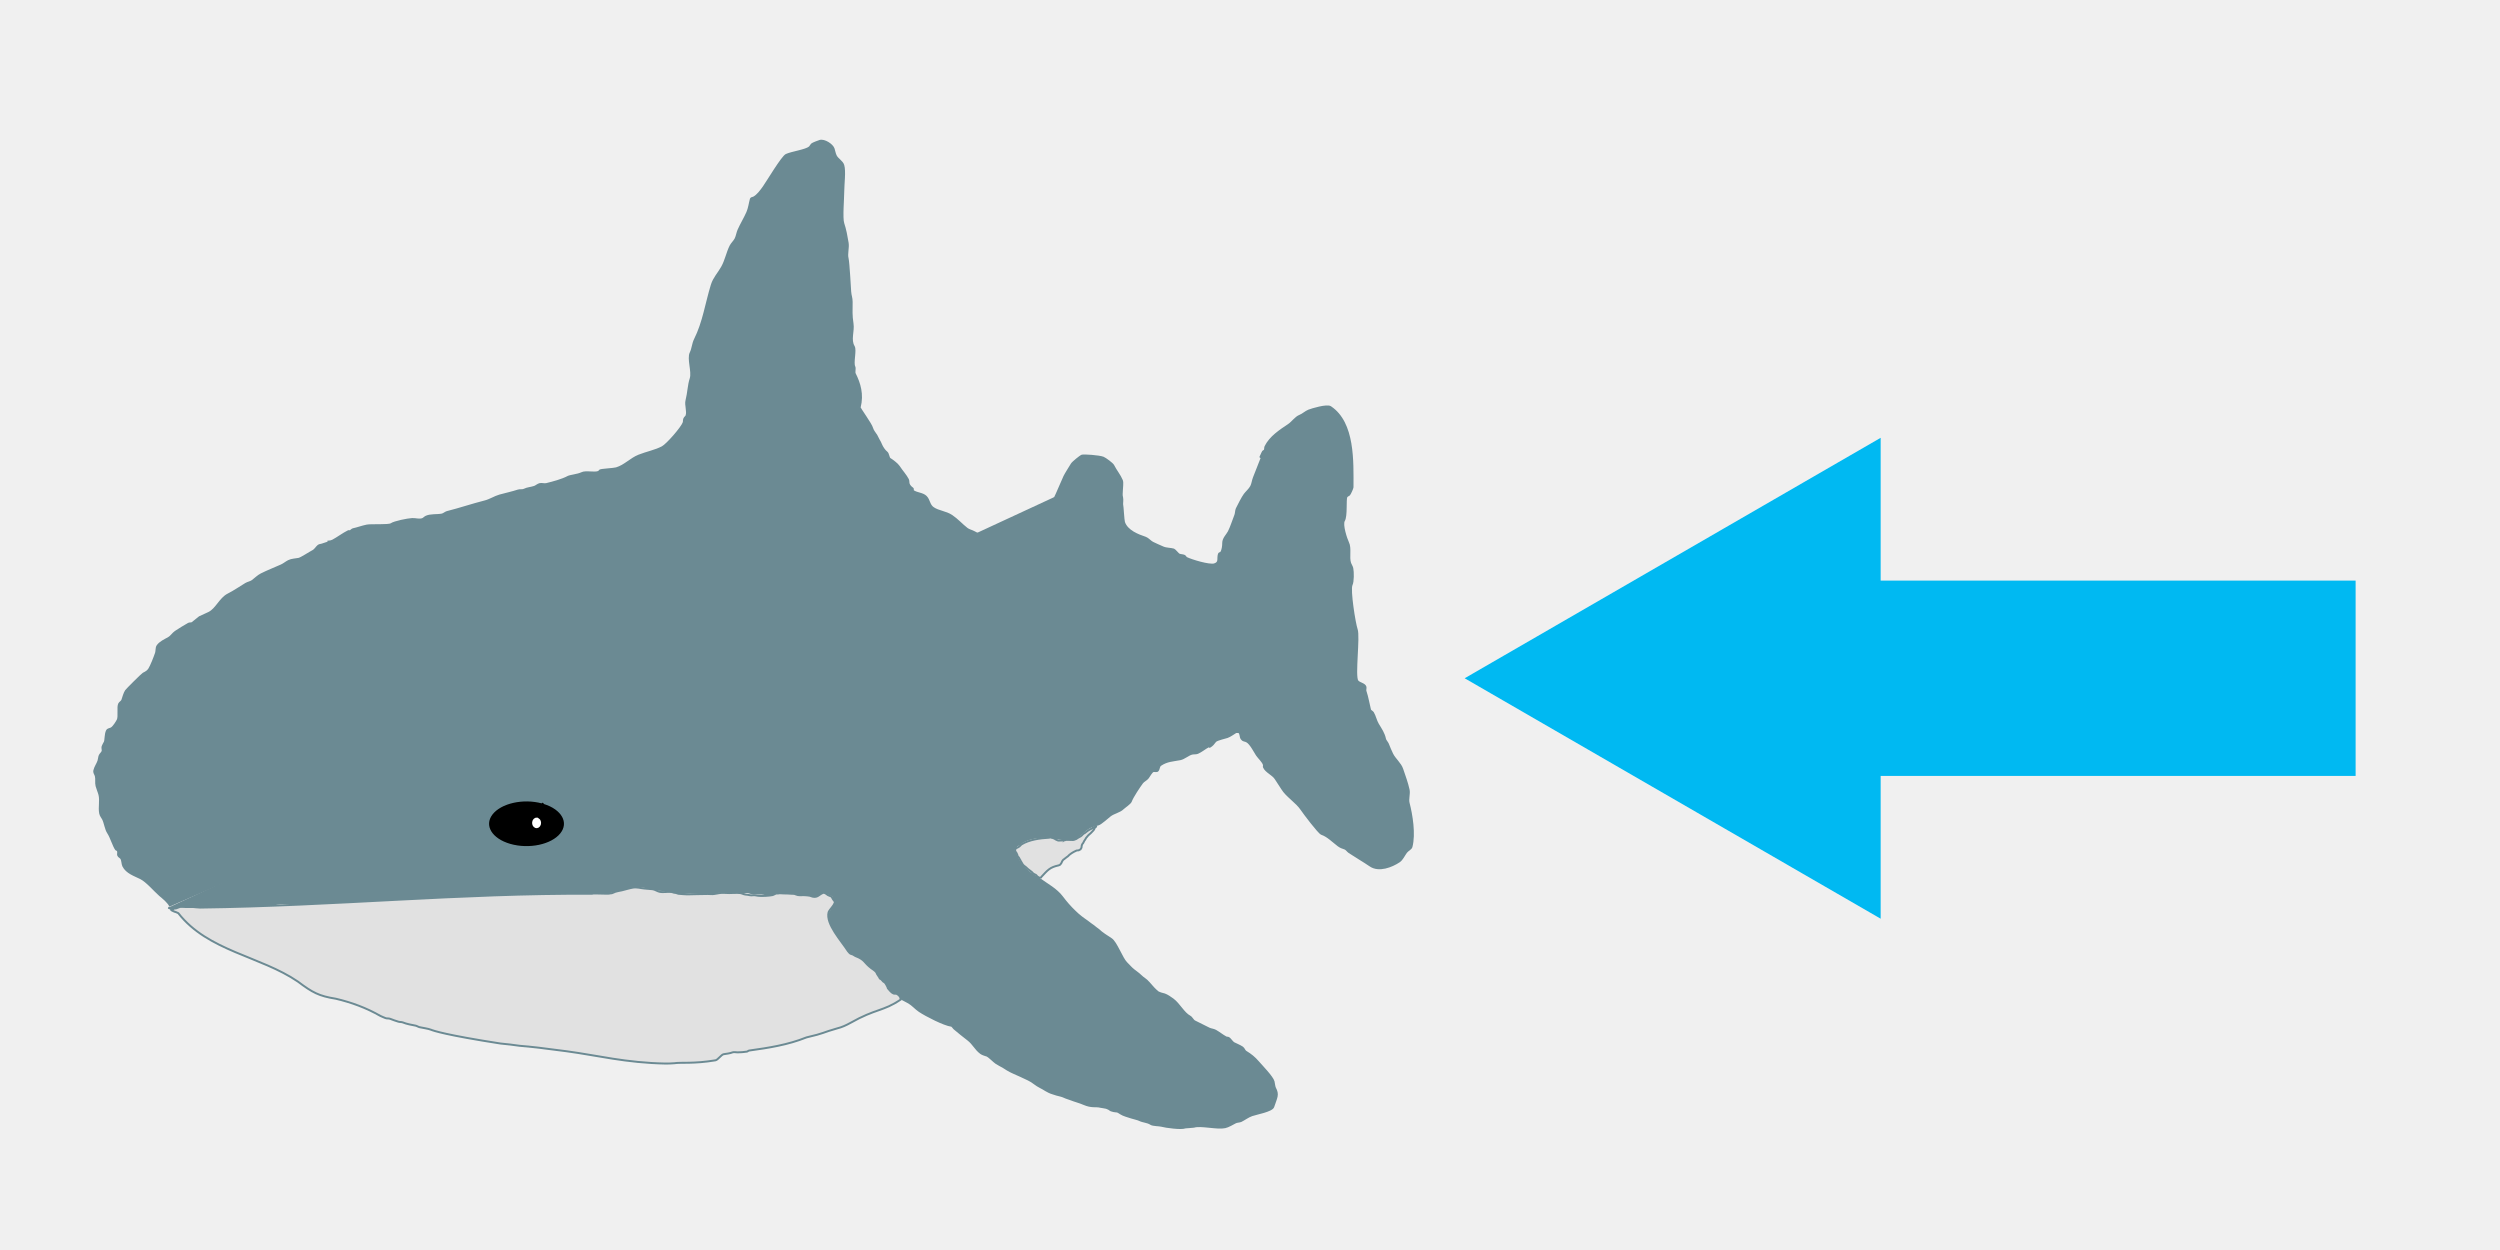
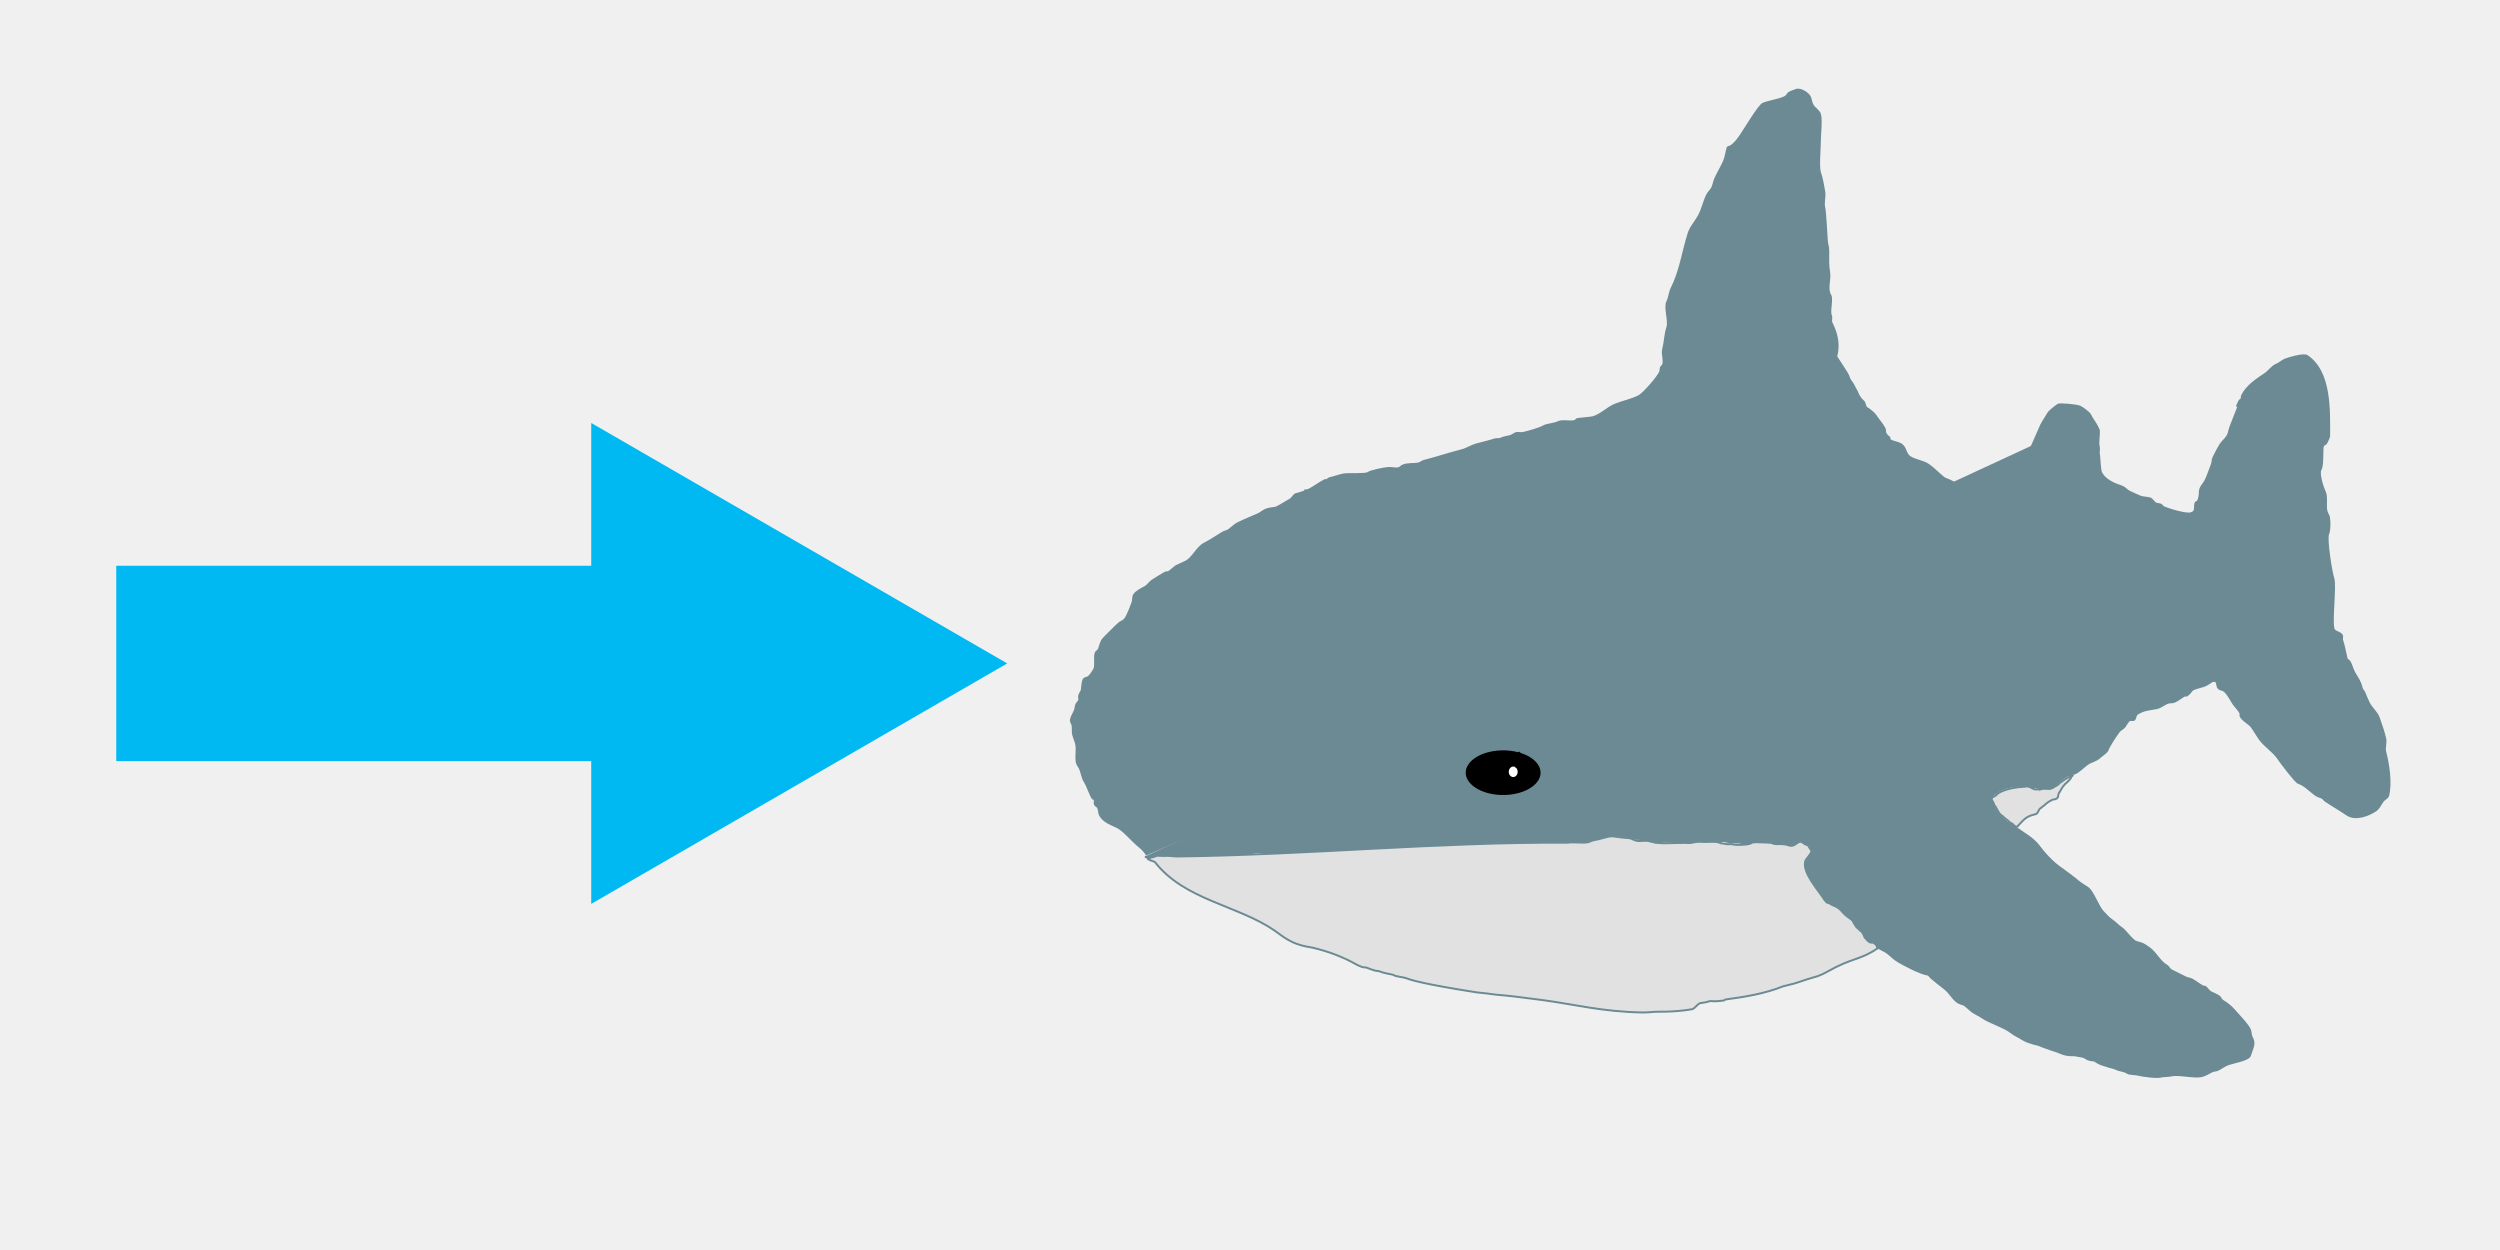
<svg xmlns="http://www.w3.org/2000/svg" width="128" height="64" viewBox="0 0 33.867 16.933" version="1.1" id="svg1" xml:space="preserve">
  <defs id="defs1">
    <linearGradient id="swatch18">
      <stop style="stop-color:#ffeb00;stop-opacity:0.878;" offset="0" id="stop18" />
    </linearGradient>
    <linearGradient id="swatch1">
      <stop style="stop-color:#ffea00;stop-opacity:1;" offset="0" id="stop1" />
    </linearGradient>
    <marker style="overflow:visible" id="Triangle" refX="0" refY="0" orient="auto-start-reverse" markerWidth="0.4" markerHeight="0.4" viewBox="0 0 1 1" preserveAspectRatio="xMidYMid">
      <path transform="scale(0.5)" style="fill:context-stroke;fill-rule:evenodd;stroke:context-stroke;stroke-width:1pt" d="M 5.77,0 -2.88,5 V -5 Z" id="path135" />
    </marker>
  </defs>
  <g id="layer1" style="display:inline">
-     <g id="g53" transform="matrix(0.05062869,0,0,0.05062869,22.76318,21.11941)">
+     <g id="g53" transform="matrix(0.05062869,0,0,0.05062869,35.99333,20.42739)">
      <g id="g49">
        <g id="g50" />
        <g id="g51" />
        <g id="g52">
          <path style="display:inline;fill:#6b8a93;fill-opacity:1;stroke:#6b8a93;stroke-width:0.529;stroke-dasharray:none;stroke-opacity:1" d="m -404.025,-174.661 c -0.703,-1.306 -1.758,-2.061 -2.822,-2.983 -1.33,-1.152 -3.439,-3.683 -5.138,-4.532 -1.605,-0.803 -3.732,-1.461 -4.63,-3.261 -0.284,-0.57 -0.199,-1.502 -0.563,-2.045 -0.204,-0.304 -0.632,-0.44 -0.776,-0.776 -0.215,-0.499 0.179,-0.778 -0.195,-1.401 -0.075,-0.125 -0.302,-0.08 -0.39,-0.195 -0.665,-0.869 -1.355,-3.286 -2.131,-4.445 -0.68,-1.015 -0.831,-2.638 -1.366,-3.708 -0.273,-0.545 -0.631,-0.843 -0.767,-1.52 -0.322,-1.598 0.204,-3.403 -0.193,-4.98 -0.196,-0.778 -0.564,-1.539 -0.775,-2.347 -0.218,-0.834 0.013,-1.825 -0.193,-2.652 -0.144,-0.576 -0.561,-0.841 -0.388,-1.529 0.25,-0.994 0.771,-1.587 1.093,-2.525 0.14,-0.407 0.164,-1.098 0.349,-1.466 0.177,-0.351 0.634,-0.735 0.749,-1.088 0.125,-0.383 -0.133,-0.899 0,-1.279 0.143,-0.406 0.355,-0.73 0.585,-1.167 0.258,-0.491 0.137,-2.121 0.583,-3.03 0.264,-0.539 0.812,-0.421 1.228,-0.701 0.63,-0.424 1.382,-1.653 1.669,-2.223 0.442,-0.879 -0.067,-3.453 0.374,-4.304 0.216,-0.416 0.701,-0.553 0.864,-1.043 0.236,-0.712 0.542,-1.83 0.953,-2.453 0.229,-0.347 4.387,-4.468 4.636,-4.584 0.546,-0.256 1.173,-0.602 1.546,-1.161 0.56,-0.839 1.508,-3.292 1.864,-4.355 0.19,-0.566 0.057,-1.404 0.388,-1.903 0.635,-0.96 2.029,-1.599 2.942,-2.096 0.702,-0.382 1.212,-1.244 1.886,-1.695 0.636,-0.425 2.832,-1.808 3.494,-2.139 0.296,-0.148 0.687,-0.031 0.975,-0.195 0.156,-0.089 1.882,-1.526 1.954,-1.566 0.246,-0.137 1.994,-0.897 2.541,-1.17 1.988,-0.994 2.997,-3.836 5.094,-4.893 1.623,-0.818 3.2,-1.917 4.776,-2.867 0.535,-0.322 1.255,-0.41 1.748,-0.78 0.738,-0.554 1.514,-1.34 2.336,-1.751 1.778,-0.889 3.529,-1.568 5.382,-2.391 0.713,-0.317 1.282,-0.836 1.945,-1.168 0.847,-0.424 1.823,-0.405 2.718,-0.585 0.654,-0.132 3.045,-1.717 3.872,-2.136 0.479,-0.242 0.949,-1.031 1.358,-1.358 0.353,-0.283 0.684,-0.199 1.033,-0.345 0.48,-0.202 2.835,-0.78 1.439,-0.78 h 0.337 c 0.341,0 0.777,-0.116 1.09,-0.283 1.417,-0.758 2.676,-1.756 4.169,-2.503 0.129,-0.065 0.374,0.073 0.499,0 0.278,-0.162 0.464,-0.46 0.772,-0.524 1.25,-0.263 2.311,-0.7 3.65,-0.973 1.143,-0.233 5.831,0.084 6.521,-0.39 0.855,-0.588 4.435,-1.304 5.619,-1.36 0.929,-0.044 1.925,0.343 2.789,0 0.335,-0.133 0.58,-0.46 0.909,-0.614 1.24,-0.584 2.946,-0.319 4.27,-0.585 0.446,-0.09 0.971,-0.571 1.382,-0.673 3.242,-0.803 6.651,-1.973 10.129,-2.852 1.353,-0.342 2.612,-1.192 3.9,-1.56 1.629,-0.466 3.31,-0.794 4.976,-1.349 0.436,-0.145 1.167,0.003 1.56,-0.195 0.947,-0.473 1.787,-0.444 2.788,-0.78 0.464,-0.156 0.944,-0.643 1.47,-0.748 0.557,-0.111 1.2,0.138 1.75,0 1.847,-0.462 4.139,-1.049 5.807,-1.936 0.541,-0.288 2.651,-0.492 3.611,-0.975 1.127,-0.567 3.384,0.114 4.523,-0.341 0.171,-0.068 0.238,-0.286 0.39,-0.39 0.329,-0.225 3.598,-0.354 4.375,-0.58 2.204,-0.642 3.871,-2.535 6.008,-3.39 2.092,-0.837 4.397,-1.25 6.315,-2.268 1.263,-0.67 5.182,-5.16 5.681,-6.53 0.142,-0.39 0.006,-0.638 0.193,-1.1 0.119,-0.295 0.483,-0.503 0.576,-0.762 0.437,-1.224 -0.33,-2.863 0,-4.126 0.519,-1.988 0.523,-4.001 1.122,-5.839 0.595,-1.825 -0.793,-5.323 0.003,-6.903 0.542,-1.075 0.56,-2.402 1.135,-3.544 2.318,-4.605 2.995,-9.673 4.512,-14.586 0.575,-1.865 1.787,-3.06 2.733,-4.743 1.042,-1.853 1.376,-3.887 2.266,-5.666 0.341,-0.683 1.024,-1.267 1.365,-1.95 0.341,-0.682 0.464,-1.629 0.78,-2.34 0.715,-1.608 1.639,-3.1 2.345,-4.689 0.517,-1.164 0.648,-2.497 0.981,-3.667 0.056,-0.197 0.571,-0.263 0.711,-0.333 1.068,-0.534 2.045,-1.916 2.704,-2.838 0.945,-1.323 4.971,-8.105 6.038,-8.586 1.533,-0.691 5.194,-1.164 6.233,-2.023 0.253,-0.209 0.36,-0.554 0.59,-0.787 0.253,-0.256 1.831,-0.828 2.153,-0.926 1.197,-0.363 3.326,1.024 3.681,2.094 0.201,0.608 0.273,1.227 0.567,1.858 0.454,0.972 1.698,1.502 2.024,2.556 0.48,1.55 0,5.112 0,6.968 0,1.861 -0.472,7.209 0,8.595 0.55,1.616 0.882,3.494 1.168,5.206 0.225,1.347 -0.347,2.914 0,4.229 0.239,0.905 0.641,8.189 0.685,8.815 0.081,1.145 0.389,1.614 0.389,2.747 0,2.375 -0.124,3.525 0.237,5.822 0.318,2.025 -0.773,4.303 0.317,6.115 0.595,0.989 -0.389,4.322 0.162,5.418 0.225,0.447 -0.101,1.43 0.116,1.864 1.305,2.609 2.197,5.481 1.317,8.994 -0.074,0.294 3.051,4.467 3.336,5.606 0.168,0.674 0.799,1.354 1.148,1.938 0.199,0.333 0.394,0.843 0.608,1.183 0.278,0.441 0.468,0.845 0.626,1.234 0.287,0.707 0.906,1.653 1.49,2.088 0.457,0.34 0.48,1.512 0.856,1.739 0.653,0.394 1.987,1.391 2.402,2.038 0.759,1.183 1.849,2.343 2.447,3.509 0.161,0.315 0.087,0.822 0.195,1.147 0.177,0.53 0.687,1.015 1.069,1.241 0.114,0.068 -0.071,0.538 0.18,0.705 1.013,0.674 2.5,0.613 3.361,1.474 0.952,0.952 0.771,2.254 1.98,3.06 1.463,0.976 3.332,1.017 4.915,2.072 1.476,0.984 2.673,2.361 4.067,3.442 0.557,0.432 1.298,0.559 1.853,0.868 2.554,1.424 4.762,1.813 7.779,1.198 0.748,-0.152 1.945,-0.018 2.578,-0.372 1.03,-0.575 2.208,0.947 3.171,0.533 0.965,-0.415 3.463,-1.106 4.007,-1.843 0.211,-0.286 -1.471,-2.87 -1.555,-4.006 -0.011,-0.155 0.521,-0.376 0.566,-0.419 0.45,-0.431 0.658,-1.555 1.447,-1.854 0.124,-0.047 -0.169,0.296 0,1.649 0.445,3.551 -0.079,1.26 -1.226,3.539 -0.154,0.305 -0.115,0.653 -0.374,0.911" id="path44" />
          <path style="display:inline;fill:#6b8a93;fill-opacity:1;stroke:#6b8a93;stroke-width:0.529;stroke-dasharray:none;stroke-opacity:1" d="m -167.428,-284.185 c 0.778,1.021 -0.289,0.905 0.101,0.214 0.379,-0.671 2.08,-4.792 2.53,-5.71 0.361,-0.736 1.403,-2.347 1.956,-3.277 0.313,-0.527 2.331,-2.094 2.66,-2.25 0.432,-0.204 4.735,0.106 5.771,0.531 0.562,0.231 2.421,1.605 2.653,2.064 0.758,1.497 1.74,2.595 2.328,4.024 0.242,0.588 0,2.06 0,2.682 0,0.849 -0.151,1.094 0.068,1.928 0.121,0.462 -0.036,1.621 0.007,1.779 0.128,0.469 0.305,4.256 0.494,4.806 0.806,2.349 3.738,3.465 5.769,4.142 0.594,0.198 1.289,1.026 1.896,1.329 0.905,0.453 1.927,0.877 2.79,1.26 0.878,0.389 1.994,0.307 2.844,0.568 0.275,0.085 1.144,1.181 1.399,1.314 0.387,0.201 1.048,0.159 1.448,0.359 0.247,0.123 0.338,0.462 0.585,0.585 1.259,0.63 6.148,2.127 7.478,1.696 1.537,-0.498 0.804,-1.586 1.2,-2.773 0.092,-0.274 0.435,-0.181 0.59,-0.413 0.428,-0.642 0.548,-1.773 0.548,-2.546 0,-1.21 1.075,-2.14 1.508,-3.006 0.692,-1.384 1.171,-3.016 1.741,-4.431 0.201,-0.499 0.154,-1.261 0.39,-1.734 0.493,-0.987 1.498,-2.993 2.098,-3.798 0.451,-0.605 1.349,-1.381 1.739,-2.132 0.378,-0.726 0.432,-1.588 0.737,-2.347 0.717,-1.784 1.424,-3.649 2.136,-5.429 1.001,-2.502 -1.423,1.871 0.195,-1.365 0.052,-0.298 0.462,-0.338 0.585,-0.585 0.148,-0.295 0.047,-0.675 0.195,-0.97 1.288,-2.566 3.876,-4.247 6.151,-5.764 1.13,-0.754 1.824,-1.989 3.06,-2.484 0.821,-0.328 1.521,-1.037 2.335,-1.362 0.781,-0.312 4.883,-1.565 5.812,-0.947 6.364,4.232 5.914,14.658 5.914,21.477 0,0.212 -0.68,1.748 -0.891,1.967 -0.129,0.134 -0.61,0.287 -0.751,0.569 -0.364,0.73 0.084,5.143 -0.658,6.358 -0.667,1.092 0.662,5.022 1.088,5.871 0.776,1.548 0.021,3.921 0.576,5.549 0.124,0.365 0.492,0.914 0.576,1.331 0.211,1.056 0.227,3.602 -0.195,4.44 -0.649,1.289 0.848,10.511 1.357,11.894 0.721,1.963 -0.716,12.452 0.195,13.819 0.454,0.681 1.905,0.77 2.159,1.583 0.106,0.34 -0.113,0.787 0,1.125 0.563,1.69 0.797,3.328 1.229,5.016 0.076,0.299 0.608,0.498 0.772,0.772 0.58,0.971 0.758,2.126 1.352,3.117 0.779,1.298 1.587,2.43 1.887,3.928 0.09,0.449 0.587,0.894 0.763,1.335 0.359,0.898 0.734,1.842 1.168,2.71 0.701,1.403 2.168,2.507 2.675,4.022 0.589,1.758 1.313,3.688 1.705,5.511 0.24,1.118 -0.284,2.445 0,3.553 0.828,3.235 1.657,8.274 0.763,11.715 -0.14,0.538 -1.028,0.916 -1.42,1.439 -0.613,0.819 -1.049,1.928 -1.884,2.485 -1.969,1.313 -5.392,2.676 -7.686,1.119 -1.966,-1.335 -3.803,-2.374 -5.689,-3.63 -0.387,-0.258 -0.702,-0.809 -1.156,-0.961 -0.623,-0.208 -1.137,-0.367 -1.749,-0.83 -1.365,-1.033 -2.832,-2.547 -4.451,-3.086 -0.73,-0.243 -4.785,-5.642 -5.351,-6.5 -1.332,-2.018 -4.021,-3.606 -5.207,-5.584 -0.55,-0.917 -1.164,-1.725 -1.717,-2.642 -0.722,-1.197 -2.649,-1.891 -3.155,-3.155 -0.072,-0.181 0.047,-0.396 0,-0.585 -0.213,-0.85 -1.388,-1.887 -1.894,-2.646 -0.524,-0.787 -1.614,-2.971 -2.603,-3.572 -0.746,-0.453 -0.902,-0.058 -1.483,-0.791 -0.358,-0.452 -0.155,-1.401 -0.712,-1.736 -0.061,-0.037 -0.773,-0.056 -0.866,0 -0.682,0.409 -1.494,1.032 -2.261,1.298 -0.602,0.209 -2.689,0.656 -3.132,1.077 -0.438,0.416 -0.555,0.808 -1.123,1.235 -1.162,0.873 0.364,-0.377 -0.773,0.191 -0.938,0.469 -1.935,1.343 -2.911,1.747 -0.427,0.176 -1.035,0.089 -1.49,0.193 -0.956,0.218 -2.129,1.291 -3.161,1.488 -1.993,0.381 -3.526,0.383 -5.235,1.523 -0.547,0.365 -0.385,0.979 -0.78,1.517 -0.224,0.305 -0.989,0.017 -1.266,0.169 -0.484,0.265 -1.012,1.29 -1.349,1.739 -0.43,0.573 -1.119,0.779 -1.56,1.365 -0.734,0.976 -2.65,3.847 -3.016,4.945 -0.184,0.552 -1.741,1.564 -2.088,1.91 -0.922,0.919 -2.504,1.145 -3.508,1.948 -0.514,0.411 -2.514,2.186 -3.085,2.328 -0.751,0.187 -1.572,0.4 -2.328,0.778 -1.438,0.719 -3.428,3.056 -4.731,3.318 -0.691,0.139 -4.785,-0.406 -5.469,-0.684 -0.344,-0.14 -1.043,-0.079 -1.414,-0.079 -2.128,0 -4.121,0.196 -6.159,1.215 -0.322,0.161 -0.629,0.421 -0.89,0.67 -0.597,0.569 -0.436,-0.203 -1.463,1.291 -0.619,0.901 -0.245,0.189 0.006,0.788 1.265,3.015 2.053,3.987 4.031,5.628 0.564,0.468 2.358,1.46 2.755,1.753 1.923,1.418 4.385,2.681 5.933,4.746 1.03,1.374 2.167,2.69 3.433,3.894 0.406,0.386 0.58,0.555 0.825,0.769 1.387,1.209 2.035,1.493 3.3,2.503 0.355,0.283 0.954,0.631 1.329,0.996 0.484,0.4 0.679,0.469 0.813,0.599 0.952,0.929 2.386,1.814 3.435,2.493 1.344,0.87 2.856,5.175 4.054,6.369 0.99,0.986 1.181,1.297 1.979,1.945 0.51,0.414 1.286,0.933 1.776,1.423 0.891,0.891 1.456,0.997 2.293,1.99 0.674,0.799 1.604,1.87 2.433,2.509 0.115,0.089 0.316,0.126 0.446,0.191 0.362,0.183 0.892,0.257 1.302,0.394 0.671,0.224 1.658,0.893 2.237,1.328 1.728,1.299 2.827,3.68 4.543,4.599 0.511,0.274 0.773,1.039 1.293,1.293 1.188,0.58 2.58,1.302 3.855,1.922 0.511,0.249 1.185,0.262 1.75,0.585 0.936,0.535 1.776,1.225 2.73,1.755 0.234,0.13 0.553,0.053 0.78,0.195 0.412,0.257 0.887,1.113 1.365,1.365 0.701,0.369 1.512,0.65 2.262,1.15 0.452,0.301 0.501,0.876 0.957,1.152 1.287,0.781 2.27,1.563 3.309,2.775 0.839,0.979 3.79,3.996 4.094,5.204 0.094,0.373 0.188,1.377 0.367,1.709 0.987,1.832 0.383,2.48 -0.452,5.027 -0.365,1.115 -4.555,1.837 -5.718,2.253 -1.04,0.372 -1.941,1.074 -2.882,1.545 -0.409,0.205 -1.062,0.154 -1.511,0.381 -0.845,0.428 -1.842,1.076 -2.801,1.288 -2.07,0.457 -6.546,-0.724 -8.344,-0.124 -0.174,0.058 -2.139,0.129 -2.31,0.198 -1.047,0.419 -5.18,-0.144 -6.362,-0.463 -0.567,-0.153 -2.297,-0.144 -2.76,-0.453 -0.988,-0.659 -2.094,-0.582 -3.114,-1.094 -0.446,-0.223 -1.659,-0.488 -2.135,-0.647 -1.022,-0.341 -2.139,-0.606 -2.874,-1.096 -1.162,-0.775 -0.863,-0.425 -1.89,-0.632 -1.261,-0.254 -0.735,-0.461 -1.956,-0.869 -0.307,-0.103 -1.243,-0.2 -1.556,-0.278 -1.37,-0.343 -2.28,0.197 -4.55,-0.793 -1.14,-0.497 -2.204,-0.727 -3.349,-1.185 -0.567,-0.227 -1.307,-0.413 -1.825,-0.672 -0.601,-0.3 -1.307,-0.396 -1.998,-0.602 -0.346,-0.103 -0.844,-0.293 -1.19,-0.38 -0.432,-0.109 -1.399,-0.577 -1.712,-0.789 -0.933,-0.63 -2.078,-1.065 -2.995,-1.799 -1.081,-0.866 -2.191,-1.298 -3.728,-2.02 -0.914,-0.429 -2.724,-1.153 -3.589,-1.718 -1.773,-1.16 -1.345,-0.745 -3.053,-1.814 -0.405,-0.253 -1.89,-1.73 -2.329,-1.902 -0.481,-0.189 -1.219,-0.334 -1.714,-0.705 -1.449,-1.087 -1.942,-2.455 -3.403,-3.584 -1.277,-0.988 -2.481,-1.941 -3.727,-3.009 -0.202,-0.173 -0.485,-0.691 -0.724,-0.722 -1.95,-0.247 -6.777,-2.728 -8.561,-3.918 -0.997,-0.665 -1.8,-1.645 -2.845,-2.263 -1.381,-0.817 -4.346,-1.999 -5.287,-3.411 -0.461,-0.692 -0.867,-1.397 -1.336,-2.101 -0.596,-0.896 -1.757,-1.461 -2.248,-2.443 -0.292,-0.584 -0.187,-0.966 -0.758,-1.343 -0.837,-0.552 -1.682,-1.054 -2.327,-1.745 -0.721,-0.772 -3.46,-1.876 -4.491,-2.842 -0.649,-0.609 -3.849,-5.092 -4.018,-5.733 -0.152,-0.577 -0.543,-1.103 -0.661,-1.69 -0.119,-0.595 -0.463,-1.64 -0.195,-2.256 0.663,-1.524 1.819,-2.254 1.194,-4.132 -0.071,-0.214 -0.017,-0.953 -0.288,-1.016 -0.426,-0.1 -1.53,-0.743 -2.007,-0.497 -1.071,0.553 -2.653,1.116 -4.063,0.761 -0.227,-0.057 -0.356,-0.333 -0.583,-0.39 -0.459,-0.115 -1.084,0.154 -1.533,0 -1.306,-0.448 -2.805,-0.401 -4.279,-0.585 -1.853,-0.232 -3.676,0.853 -5.498,0.397 -1.545,-0.387 -2.889,0.086 -4.38,-0.458 -0.849,-0.31 -1.327,0.099 -1.851,0.234 -0.862,0.223 -1.408,0.212 -2.458,-0.027 -1.447,-0.33 -3.082,-0.718 -4.57,-0.165 -1.124,0.418 -5.523,0 -7.008,0 -0.83,0 -3.416,0.427 -4.043,0 -1.311,-0.893 -3.046,-0.575 -4.651,-0.775 -1.281,-0.16 -2.289,-0.576 -3.51,-0.78 -0.953,-0.16 -1.819,0.096 -2.694,0.388 -0.723,0.241 -1.706,0.034 -2.454,0.184 -1.46,0.292 -2.807,0.741 -4.34,0.895 -2.248,0.225 -7.388,-0.364 -8.811,0.585 -0.651,0.434 -3.17,0 -4.007,0 -4.014,0 -7.013,1.3 -10.912,0.813 -1.549,-0.194 -3.28,0.191 -4.835,0.191 -1.803,0 -3.427,-0.411 -5.02,0.376 -0.834,0.412 -1.172,-0.747 -2.185,-0.409 -0.73,0.243 -1.325,-0.361 -1.972,-0.037 -0.636,0.318 -2.217,-0.069 -2.902,0 -2.737,0.274 -5.399,0.39 -8.168,0.39 -4.003,0 -8.143,-0.181 -11.976,0.78 -2.249,0.564 -5.521,-0.237 -7.896,0 -4.697,0.47 -9.513,0.39 -14.302,0.39 -1.75,0 -4.02,-0.382 -5.738,0 -2.554,0.568 -5.25,0.597 -7.836,0.975 -0.824,0.12 -1.949,-0.26 -2.73,0 -1.611,0.537 0.706,0.396 -1.56,0.585 -2.609,0.217 -13.337,0.901 -14.854,0.361 -0.679,-0.242 -1.448,-0.619 -2.131,-0.873" id="path45" />
          <path style="display:inline;fill:#e1e1e1;fill-opacity:1;stroke:#6b8a93;stroke-width:0.529;stroke-dasharray:none;stroke-opacity:1" d="m -403.051,-173.275 c 0.382,0.152 0.785,0.257 1.144,0.456 7.933,10.185 22.003,11.482 32.018,18.326 3.893,2.926 5.633,3.865 10.119,4.572 4.191,0.985 8.189,2.458 11.915,4.594 0.419,0.233 0.946,0.376 1.365,0.585 0.324,0.162 0.895,0.036 1.264,0.195 0.724,0.311 1.497,0.533 2.232,0.778 0.326,0.109 0.828,0.057 1.148,0.187 1.095,0.447 2.287,0.64 3.462,0.875 0.324,0.065 0.623,0.306 0.947,0.385 0.782,0.191 2.412,0.4 3.096,0.683 0.721,0.298 4.044,1.435 18.629,3.705 1.737,0.158 3.415,0.361 5.138,0.608 2.907,0.23 6.444,0.635 12.532,1.459 8.29,1.122 15.951,3.107 26.515,3.296 0.487,-0.007 1.899,-0.011 2.34,-0.085 1.707,-0.285 5.177,0.191 10.994,-0.778 0.699,-0.116 1.547,-1.527 2.246,-1.643 0.802,-0.134 1.612,-0.196 2.34,-0.487 0.34,-0.136 0.987,0 1.365,0 0.833,0 1.623,-0.08 2.445,-0.197 0.403,-0.057 0.235,-0.235 0.694,-0.298 5.089,-0.699 10.29,-1.505 15.282,-3.508 5.027,-1.16 4.088,-1.25 8.239,-2.423 1.124,-0.25 2.49,-0.877 3.484,-1.44 6.924,-3.92 8.714,-3.033 13.483,-6.258 -0.042,-0.623 -0.189,-0.873 -0.619,-1.241 -0.688,-0.59 -0.853,-0.206 -1.304,-0.389 -0.282,-0.115 -0.625,-0.401 -0.829,-0.634 -0.23,-0.263 -0.482,-0.512 -0.682,-0.779 -0.05,-0.067 -0.056,-0.254 -0.097,-0.337 -0.165,-0.33 -0.454,-0.917 -0.718,-1.181 -0.114,-0.114 -0.32,-0.174 -0.436,-0.29 -0.177,-0.177 -0.324,-0.425 -0.534,-0.582 -0.098,-0.074 -0.247,-0.118 -0.338,-0.194 -0.139,-0.117 -0.067,-0.154 -0.146,-0.293 -0.173,-0.304 -0.408,-0.583 -0.585,-0.877 -0.136,-0.227 -0.112,-0.358 -0.29,-0.58 -0.322,-0.403 -0.855,-0.729 -1.268,-1.024 -2.04,-1.521 -1.61,-2.253 -4.285,-3.265 -0.283,-0.113 -0.467,-0.349 -0.779,-0.438 -0.25,-0.071 -0.608,-0.164 -0.778,-0.389 -0.118,-0.157 -0.272,-0.282 -0.389,-0.437 -1.797,-2.831 -6.014,-7.307 -5.203,-10.446 0.398,-0.895 1.289,-1.526 1.608,-2.484 0.031,-0.093 0.154,-0.199 0.097,-0.279 -0.174,-0.242 -0.348,-0.472 -0.528,-0.711 -0.171,-0.228 -0.26,-0.613 -0.518,-0.761 -0.255,-0.147 -0.586,-0.182 -0.825,-0.341 -0.332,-0.22 -0.884,-0.778 -1.374,-0.581 -1.06,0.426 -1.376,1.266 -2.699,1.001 -0.252,-0.05 -0.49,-0.183 -0.731,-0.244 -0.374,-0.094 -0.832,-0.103 -1.217,-0.146 -0.676,-0.075 -1.357,0.064 -2.035,-0.049 -0.304,-0.051 -0.589,-0.21 -0.878,-0.293 -0.193,-0.055 -0.481,-0.035 -0.682,-0.049 -0.82,-0.054 -1.612,-0.098 -2.441,-0.098 -0.326,0 -0.857,-0.104 -1.169,0 -0.215,0.072 -0.509,-0.025 -0.73,0.049 -0.263,0.088 -0.55,0.32 -0.829,0.39 -0.771,0.193 -3.089,0.332 -3.909,0.195 -0.291,-0.049 -0.581,-0.103 -0.876,-0.146 -0.412,-0.06 -0.89,0.102 -1.293,0 -0.446,-0.112 -0.858,-0.145 -1.312,-0.195 -0.395,-0.044 -0.929,-0.347 -1.312,-0.385 -0.973,-0.098 -1.989,0 -2.97,0 -0.723,0 -1.836,-0.12 -2.556,0 -0.463,0.077 -0.945,0.158 -1.414,0.244 -0.525,0.096 -1.238,0 -1.763,0 -0.975,0 -1.949,0.049 -2.928,0.049 -1.2,0 -2.463,0.119 -3.654,0 -0.402,-0.04 -0.821,-0.048 -1.224,-0.099 -0.186,-0.023 -0.412,-0.132 -0.586,-0.195 -0.23,-0.084 -0.43,-0.029 -0.634,-0.098 -0.27,-0.09 -0.457,-0.161 -0.731,-0.195 -1.023,-0.126 -2.123,0.175 -3.128,-0.048 -0.632,-0.14 -1.193,-0.599 -1.849,-0.682 -0.735,-0.092 -1.459,-0.128 -2.192,-0.195 -0.995,-0.09 -2.056,-0.415 -3.07,-0.246 -1.007,0.168 -1.979,0.501 -2.985,0.736 -0.561,0.131 -1.196,0.204 -1.753,0.389 -0.308,0.103 -0.616,0.313 -0.929,0.391 -0.13,0.033 -0.315,-0.01 -0.438,0.049 -0.447,0.216 -4.426,-0.14 -4.873,0.084 -35.316,-0.183 -68.933,3.251 -104.85,3.703 -0.624,0.005 -1.221,-0.127 -1.844,-0.153 -0.659,-0.027 -1.326,0 -1.987,0 -0.318,0 -1.317,-0.097 -1.616,0 -0.297,0.096 -0.612,0.211 -0.922,0.344 -0.192,0.083 -0.476,-0.004 -0.68,0.098 -0.389,0.194 0.303,0.014 -0.292,0.146 -0.029,0.006 -0.476,0.046 -0.444,0.142 0.056,0.166 0.769,0.435 0.808,0.455 z" id="path46" />
          <path style="display:inline;fill:#e1e1e1;fill-opacity:1;stroke:#6b8a93;stroke-width:0.529;stroke-dasharray:none;stroke-opacity:1" d="m -171.113,-182.199 c -0.096,-0.186 -0.243,-0.035 -0.361,-0.069 -0.025,-0.007 -0.03,-0.037 -0.05,-0.05 -0.128,-0.078 -0.264,-0.141 -0.396,-0.208 -0.101,-0.051 -0.199,-0.182 -0.276,-0.259 -0.09,0.004 -0.02,-0.047 -0.035,-0.069 -0.054,-0.08 -0.159,-0.164 -0.238,-0.22 -0.091,-0.065 -0.195,-0.072 -0.293,-0.12 -0.119,-0.059 -0.248,-0.139 -0.362,-0.207 -0.13,-0.078 -0.208,-0.242 -0.31,-0.345 -0.064,-0.064 -0.152,-0.103 -0.224,-0.155 -0.045,-0.033 -0.078,-0.084 -0.121,-0.121 -0.234,-0.2 -0.511,-0.35 -0.743,-0.553 -0.218,-0.19 -0.421,-0.396 -0.638,-0.586 -0.147,-0.128 -0.317,-0.221 -0.465,-0.345 -0.035,-0.029 -0.05,-0.078 -0.086,-0.104 -0.019,-0.014 -0.05,-0.004 -0.069,-0.017 -0.048,-0.034 -0.056,-0.093 -0.086,-0.138 -0.033,-0.05 -0.084,-0.091 -0.121,-0.138 -0.02,-0.025 -0.021,-0.059 -0.034,-0.086 -0.022,-0.045 -0.058,-0.065 -0.086,-0.103 -0.05,-0.066 -0.065,-0.131 -0.103,-0.207 -0.082,-0.164 -0.203,-0.304 -0.293,-0.465 -0.024,-0.043 -0.028,-0.095 -0.052,-0.138 -0.273,-0.5 0.036,0.083 -0.138,-0.208 -0.029,-0.049 -0.051,-0.119 -0.069,-0.172 -0.014,-0.043 -0.06,-0.067 -0.086,-0.103 -0.029,-0.041 -0.027,-0.095 -0.052,-0.138 -0.043,-0.075 -0.094,-0.15 -0.138,-0.224 -0.035,-0.059 -0.111,-0.095 -0.151,-0.151 -0.055,-0.077 -0.129,-0.173 -0.172,-0.258 -0.026,-0.053 -0.011,-0.148 -0.034,-0.206 -0.076,-0.189 -0.161,-0.41 -0.259,-0.587 -0.186,-0.334 -0.384,-0.323 -0.324,-0.743 0.009,-0.062 0.044,-0.112 0.052,-0.172 0.009,-0.072 -0.005,-0.137 0.017,-0.206 0.018,-0.058 0.274,-0.156 0.307,-0.171 0.012,-0.005 0.023,-0.011 0.035,-0.017 0.023,-0.017 0.043,-0.039 0.069,-0.052 0.225,-0.112 0.464,-0.171 0.655,-0.362 0.178,-0.178 0.357,-0.358 0.532,-0.533 2.043,-1.278 4.976,-1.665 7.392,-1.8 0.149,-0.022 0.327,-0.09 0.487,-0.053 0.064,0.018 0.128,0.035 0.193,0.053 0.036,0.018 0.07,0.043 0.109,0.055 0.048,0.015 0.121,0.009 0.172,0.017 0.076,0.013 0.416,0.147 0.5,0.19 0.068,0.034 0.12,0.11 0.19,0.138 0.115,0.046 0.213,0.121 0.328,0.173 0.089,0.041 0.188,0.063 0.278,0.104 0.059,0.027 0.11,0.074 0.174,0.087 0.095,0.019 0.828,0.024 0.9,0 0.065,-0.022 0.117,-0.051 0.19,-0.069 0.195,-0.049 0.436,-0.017 0.638,-0.017 h -0.015 c -0.051,0 -0.101,-0.006 -0.152,0 -0.052,0.006 -0.138,0.086 -0.138,0.086 -0.006,-0.046 0.149,-0.025 0.245,-0.038 0.246,-0.033 0.097,-0.045 0.36,-0.126 0.089,-0.027 0.226,-0.023 0.324,-0.017 0.417,0.026 0.835,0.018 1.253,0.018 0.48,0.093 0.858,-0.094 1.276,-0.277 0.159,-0.095 0.302,-0.235 0.469,-0.313 0.484,-0.229 0.952,-0.516 1.284,-0.937 0.077,-0.069 0.157,-0.134 0.243,-0.191 0.071,-0.047 0.175,-0.072 0.249,-0.125 0.363,-0.263 0.699,-0.566 0.916,-0.689 0.194,-0.111 0.392,-0.254 0.599,-0.337 1.273,-0.509 -0.144,-0.175 1.137,-0.603 0.099,-0.033 0.159,-0.121 0.258,-0.155 0.007,-0.002 0.218,-0.083 0.197,-0.036 -0.085,0.197 -0.351,0.273 -0.45,0.466 -0.043,0.084 -0.066,0.184 -0.102,0.273 -0.053,0.131 -0.172,0.263 -0.258,0.379 -1.165,1.315 -1.064,0.868 -1.793,1.842 -0.04,0.053 -0.101,0.1 -0.137,0.155 -0.071,0.106 -0.104,0.237 -0.188,0.341 -0.077,0.096 -0.129,0.188 -0.19,0.293 -0.021,0.036 -0.067,0.066 -0.086,0.103 -0.091,0.235 -0.213,0.453 -0.343,0.668 -0.047,0.07 -0.14,0.108 -0.172,0.19 -0.027,0.068 -0.061,0.153 -0.103,0.222 -0.008,0.014 -0.029,0.019 -0.035,0.035 -0.013,0.193 -0.07,0.276 -0.086,0.323 -0.033,0.134 0.034,0.304 -0.033,0.434 -0.045,0.089 -0.11,0.167 -0.154,0.256 -0.032,0.064 -0.074,0.165 -0.12,0.222 -0.041,0.051 -0.124,0.033 -0.177,0.069 -0.119,0.08 -0.224,0.129 -0.344,0.19 -0.112,0.056 -0.313,-0.041 -0.429,0.017 -0.046,0.023 -0.112,0.014 -0.153,0.034 -0.144,0.072 0.089,0.002 -0.086,0.052 -0.816,0.372 -1.648,0.866 -2.252,1.544 -0.065,0.056 -0.158,0.085 -0.224,0.138 -0.038,0.03 -0.063,0.076 -0.103,0.103 -0.104,0.07 -0.007,-0.025 -0.086,0.035 -0.172,0.129 -0.323,0.288 -0.499,0.413 -0.07,0.05 -0.161,0.085 -0.226,0.14 -0.1,0.084 -0.178,0.226 -0.259,0.327 -0.036,0.045 5.3e-4,0.042 -0.035,0.103 -0.012,0.021 -0.038,0.031 -0.052,0.052 -0.059,0.088 -0.075,0.219 -0.122,0.312 -0.08,0.16 -0.357,0.556 -0.517,0.636 -0.087,0.044 -0.206,0.063 -0.291,0.103 -2.377,0.529 -2.882,1.229 -4.64,3.115 -0.013,0.021 -0.003,0.08 -0.017,0.107 -0.03,0.059 -0.065,0.116 -0.098,0.174 z" id="path47" />
          <path style="fill:#000000;fill-opacity:1;stroke:#6b8a93;stroke-width:0.403;stroke-dasharray:none;stroke-opacity:1" id="path48" d="m -304.126,-202.248 a 10.219,6.178 0 0 1 4.579,8.23 10.219,6.178 0 0 1 -13.554,2.871 10.219,6.178 0 0 1 -4.917,-8.158 10.219,6.178 0 0 1 13.432,-3.074" />
          <path style="fill:#ffffff;fill-opacity:1;stroke:#ffffff;stroke-width:0.529;stroke-dasharray:none;stroke-opacity:1" id="path49" d="m -305.612,-197.986 a 0.934,1.146 0 0 1 0.453,1.429 0.934,1.146 0 0 1 -1.111,0.703 0.934,1.146 0 0 1 -0.686,-1.281 0.934,1.146 0 0 1 0.967,-0.972 l -0.043,1.145 z" />
        </g>
      </g>
    </g>
-     <path style="fill:none;stroke:#00b9f2;stroke-width:2.646;stroke-miterlimit:10;stroke-dasharray:none;stroke-opacity:1;marker-end:url(#Triangle)" d="M 31.911,9.188 H 23.6" id="path10-5" />
+     <path style="fill:none;stroke:#00b9f2;stroke-width:2.646;stroke-miterlimit:10;stroke-dasharray:none;stroke-opacity:1;marker-end:url(#Triangle)" d="m 1.575,8.987 h 8.311" id="path10-5" />
  </g>
</svg>
